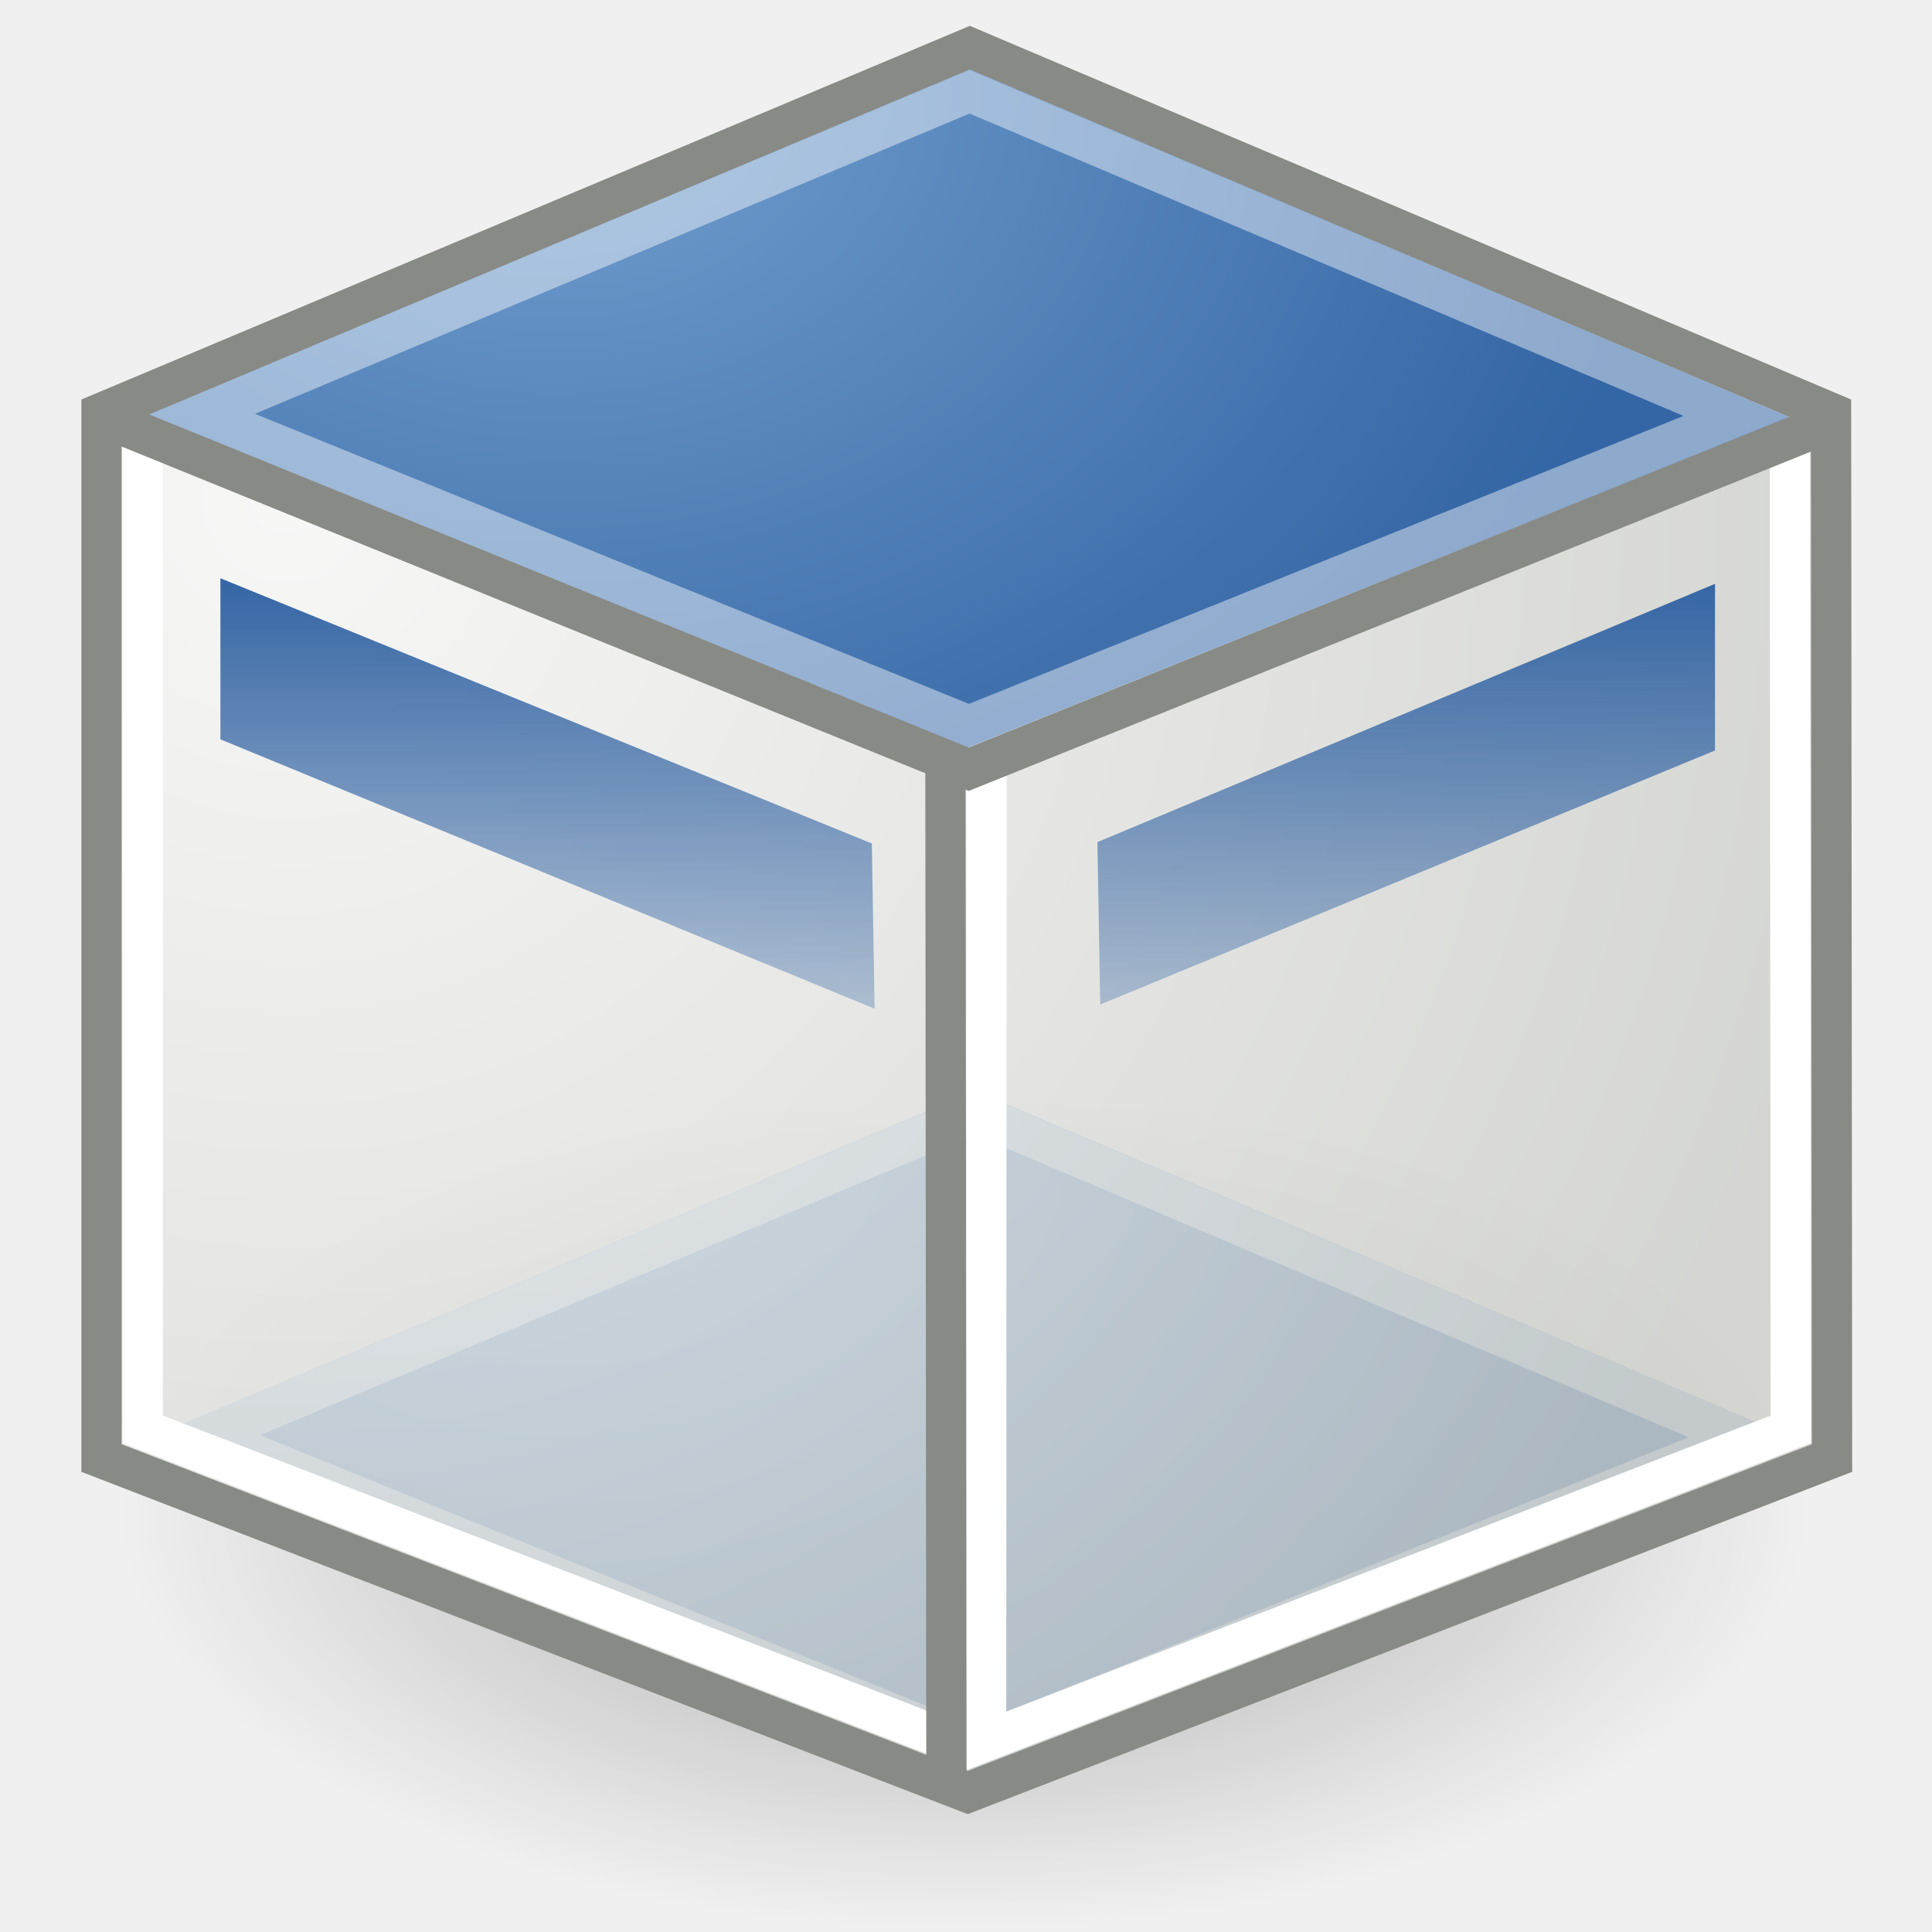
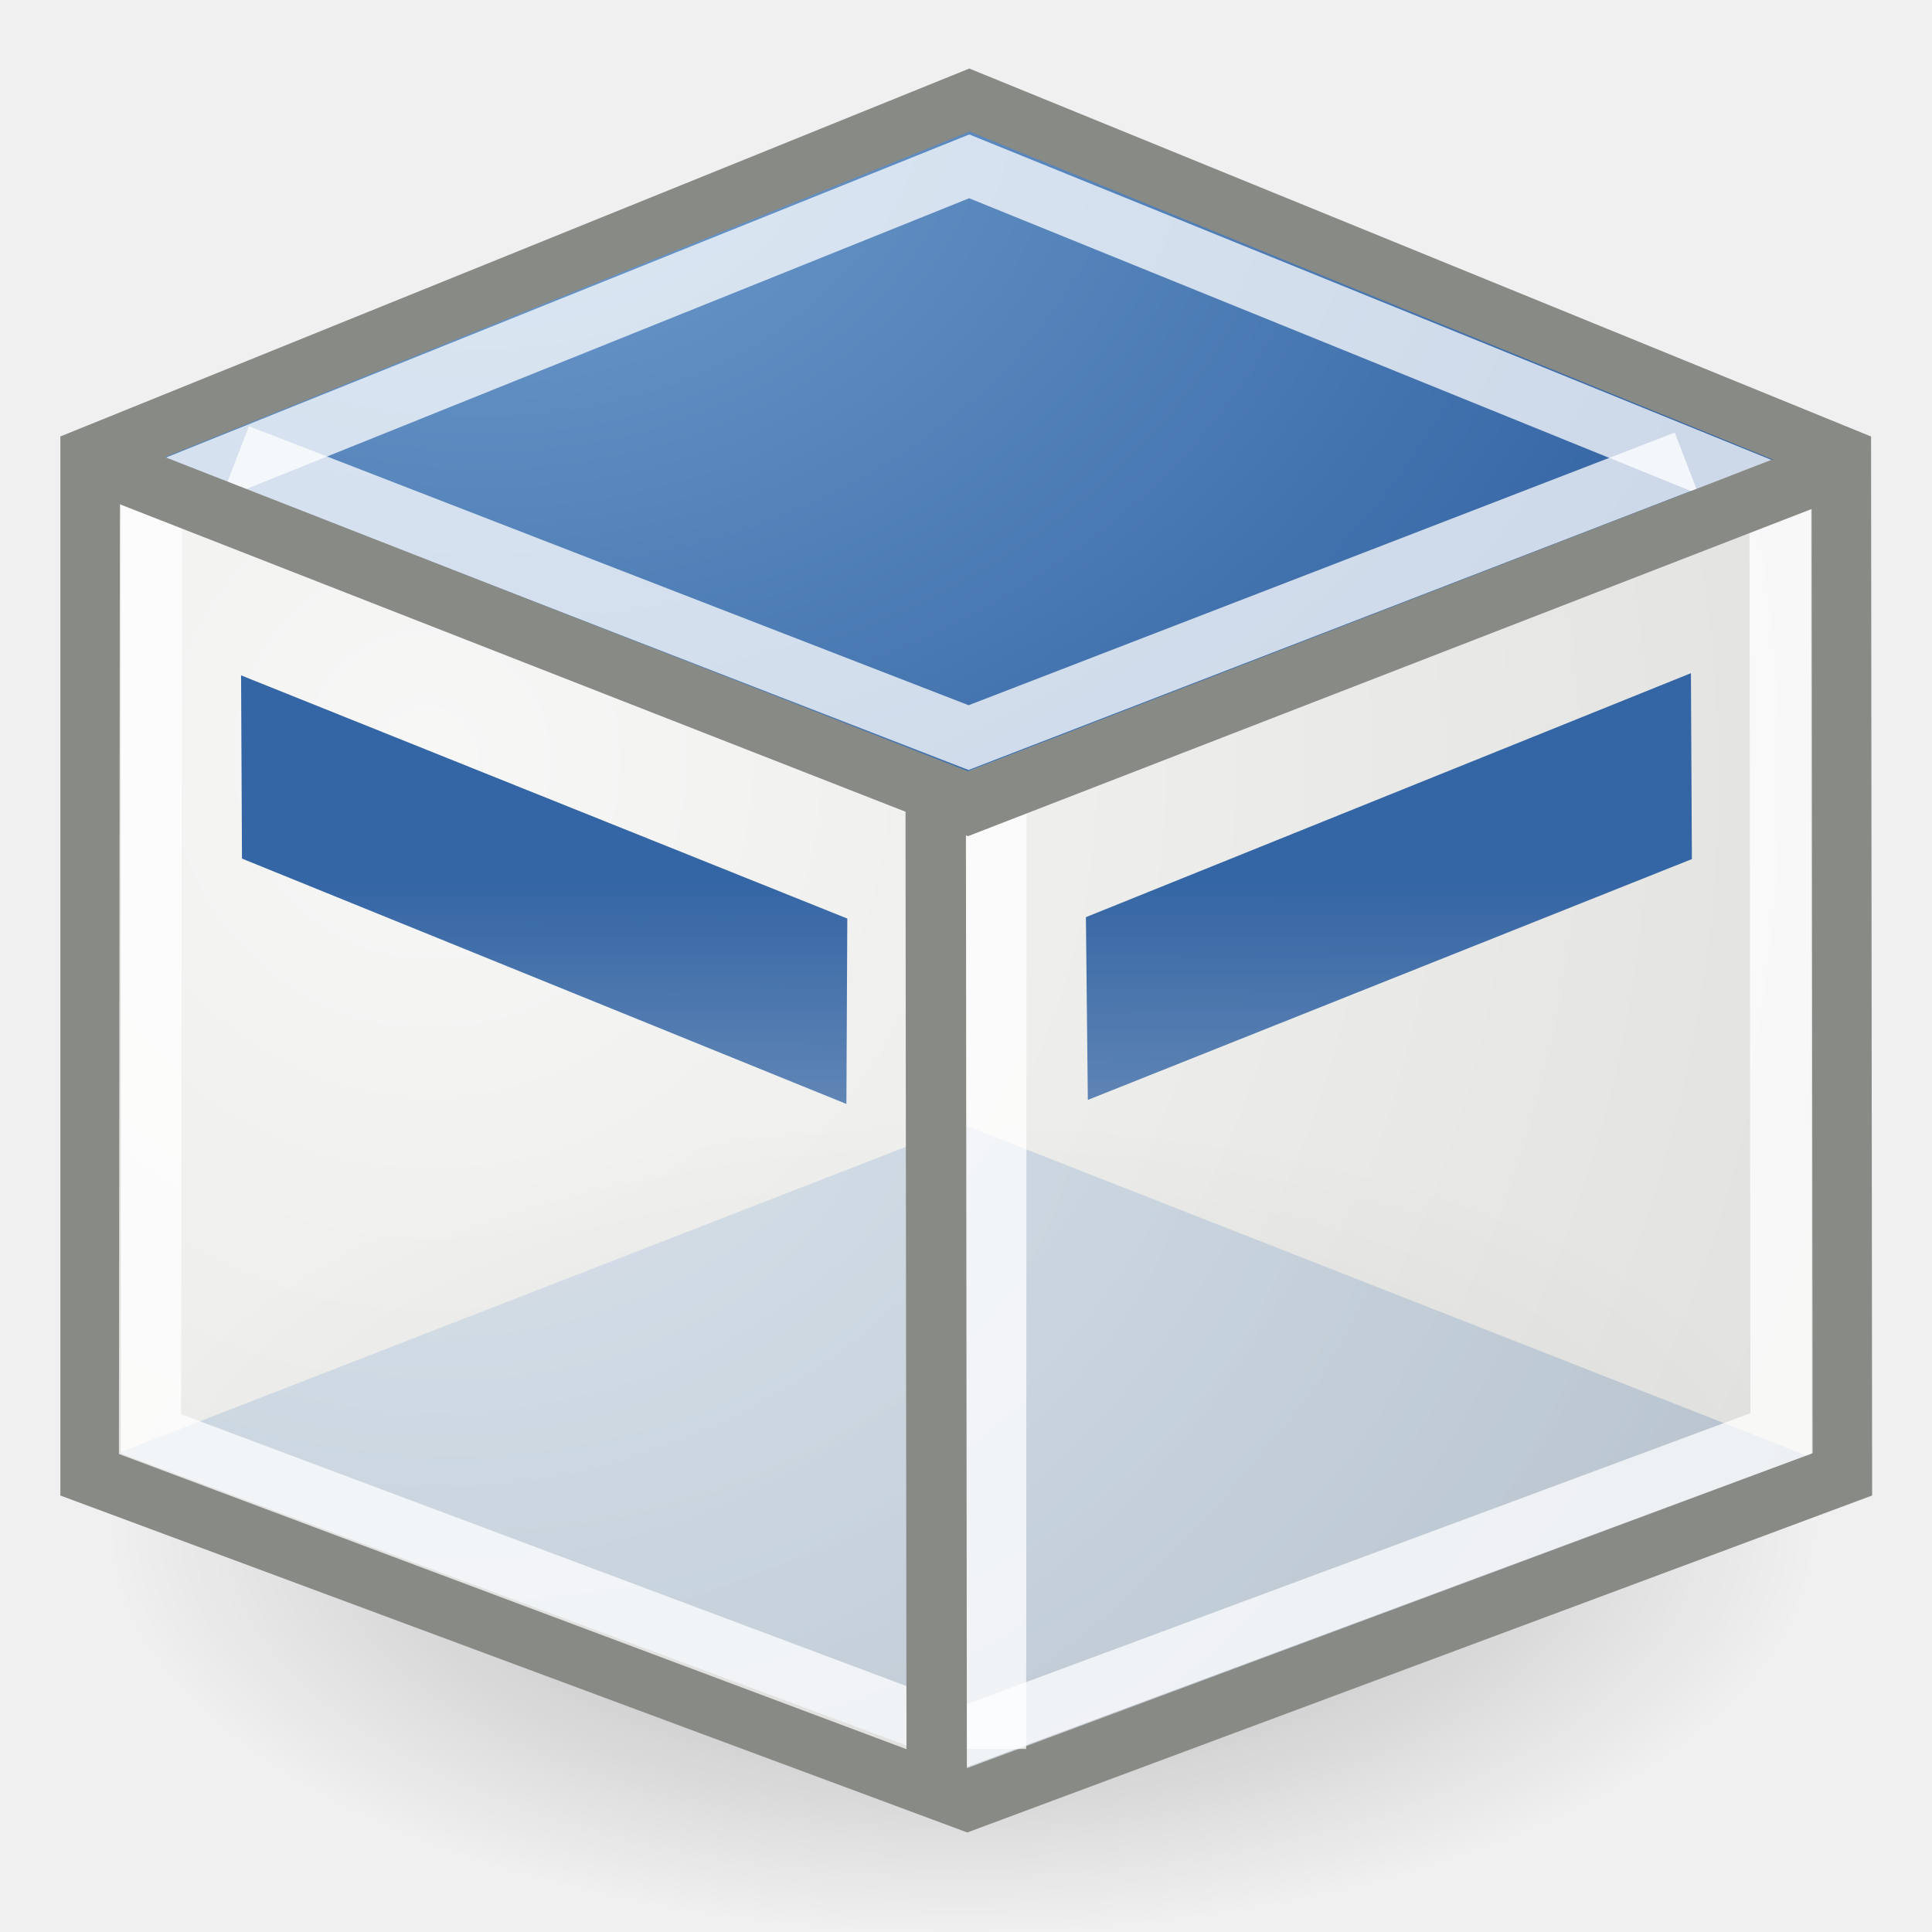
- <svg xmlns="http://www.w3.org/2000/svg" xmlns:xlink="http://www.w3.org/1999/xlink" width="48px" height="48px" id="svg11300">
+ <svg xmlns="http://www.w3.org/2000/svg" xmlns:xlink="http://www.w3.org/1999/xlink" width="32" height="32" id="svg11300" version="1.0">
  <defs id="defs3">
+     <linearGradient id="linearGradient8742">
+       <stop style="stop-color:#729fcf;stop-opacity:1" offset="0" id="stop8744" />
+       <stop style="stop-color:#3465a4;stop-opacity:1" offset="1" id="stop8746" />
+     </linearGradient>
    <linearGradient id="linearGradient4055">
      <stop id="stop4057" offset="0" style="stop-color:#729fcf;stop-opacity:1" />
      <stop id="stop4059" offset="1" style="stop-color:#3465a4;stop-opacity:1" />
    </linearGradient>
    <linearGradient id="linearGradient3153">
      <stop style="stop-color:#f9f9f8;stop-opacity:0.784;" offset="0" id="stop3155" />
      <stop style="stop-color:#cdcfca;stop-opacity:0.784;" offset="1" id="stop3157" />
    </linearGradient>
    <linearGradient id="linearGradient6482">
      <stop style="stop-color:#000000;stop-opacity:1;" offset="0" id="stop6484" />
      <stop style="stop-color:#000000;stop-opacity:0;" offset="1" id="stop6486" />
    </linearGradient>
    <radialGradient xlink:href="#linearGradient6482" id="radialGradient6488" cx="13.03" cy="-7.007" fx="13.03" fy="-7.007" r="18.143" gradientTransform="matrix(1,0,0,0.3954545,0,-4.236042)" gradientUnits="userSpaceOnUse" />
    <linearGradient id="linearGradient2338">
      <stop id="stop2340" offset="0" style="stop-color:#3465a4;stop-opacity:1" />
      <stop id="stop2342" offset="1" style="stop-color:#3465a4;stop-opacity:0" />
    </linearGradient>
    <linearGradient xlink:href="#linearGradient2338" id="linearGradient12425" x1="23.188" y1="33.688" x2="23.188" y2="19.278" gradientUnits="userSpaceOnUse" gradientTransform="matrix(1.120971,0,0,-1.103987,-1.950021,51.55719)" />
    <radialGradient xlink:href="#linearGradient3153" id="radialGradient3159" cx="8.042" cy="13.534" fx="8.042" fy="13.534" r="19.677" gradientTransform="matrix(0.2982341,2.05881,-1.983235,0.2786465,31.50802,-7.955566)" gradientUnits="userSpaceOnUse" />
    <radialGradient xlink:href="#linearGradient4055" id="radialGradient3216" cx="22.884" cy="3.796" fx="22.884" fy="3.796" r="17.312" gradientTransform="matrix(-8.1541755e-3,1.251826,-1.605082,-1.0146326e-2,20.12876,-26.51501)" gradientUnits="userSpaceOnUse" />
    <radialGradient xlink:href="#linearGradient4055" id="radialGradient3672" gradientUnits="userSpaceOnUse" gradientTransform="matrix(-8.0328243e-3,1.251826,-1.581195,-1.0146326e-2,20.12335,-1.140014)" cx="22.884" cy="3.796" fx="22.884" fy="3.796" r="17.312" />
+     <radialGradient xlink:href="#linearGradient6482" id="radialGradient7945" gradientUnits="userSpaceOnUse" gradientTransform="matrix(1,0,0,0.3954545,0,-4.236042)" cx="13.03" cy="-7.007" fx="13.03" fy="-7.007" r="18.143" />
+     <radialGradient xlink:href="#linearGradient3153" id="radialGradient7947" gradientUnits="userSpaceOnUse" gradientTransform="matrix(0.2982341,2.05881,-1.983235,0.2786465,31.50802,-7.955566)" cx="8.042" cy="13.534" fx="8.042" fy="13.534" r="19.677" />
+     <linearGradient xlink:href="#linearGradient2338" id="linearGradient7949" gradientUnits="userSpaceOnUse" gradientTransform="matrix(1.120971,0,0,-1.103987,-1.950021,51.55719)" x1="23.188" y1="33.688" x2="23.188" y2="19.278" />
+     <radialGradient xlink:href="#linearGradient8742" id="radialGradient7953" gradientUnits="userSpaceOnUse" gradientTransform="matrix(-6.3871756e-3,0.9483445,-1.257263,-7.6865439e-3,12.92291,-20.27823)" cx="22.884" cy="3.796" fx="22.884" fy="3.796" r="17.312" />
+     <linearGradient xlink:href="#linearGradient2338" id="linearGradient8731" gradientUnits="userSpaceOnUse" gradientTransform="matrix(1.120971,0,0,-1.103987,-1.950021,51.75719)" x1="23.188" y1="33.688" x2="23.188" y2="19.278" />
+     <radialGradient xlink:href="#linearGradient3153" id="radialGradient8734" gradientUnits="userSpaceOnUse" gradientTransform="matrix(0.2982341,2.05881,-1.983235,0.2786465,31.50802,-7.755566)" cx="8.042" cy="13.534" fx="8.042" fy="13.534" r="19.677" />
+     <radialGradient xlink:href="#linearGradient4055" id="radialGradient8739" gradientUnits="userSpaceOnUse" gradientTransform="matrix(-6.7043343e-3,0.9562509,-1.319693,-7.7506266e-3,12.65739,-4.017235)" cx="22.884" cy="3.796" fx="22.884" fy="3.796" r="17.312" />
  </defs>
  <g id="layer1">
-     <path style="opacity:0.3;fill:url(#radialGradient6488);fill-opacity:1;fill-rule:evenodd;stroke:none;stroke-width:1;stroke-linecap:round;stroke-linejoin:round;stroke-miterlimit:4;stroke-dasharray:none;stroke-dashoffset:0;stroke-opacity:1" id="path5511" d="M 31.173,-7.007 A 18.143,7.175 0 1 1 -5.113,-7.007 A 18.143,7.175 0 1 1 31.173,-7.007 z" transform="matrix(1.156639,0,0,1.445501,8.864018,47.65406)" />
-     <g id="g4442" transform="matrix(1.015107,0,0,1,-0.1717096,0)">
-       <path style="fill:url(#radialGradient3672);fill-opacity:1;fill-rule:evenodd;stroke:none;stroke-width:1px;stroke-linecap:butt;stroke-linejoin:miter;stroke-opacity:1" d="M 3.953,35.672 L 24,43.942 L 44.078,35.735 L 24.029,27.104 L 3.953,35.672 z" id="path3668" />
-       <path style="fill:none;fill-opacity:1;fill-rule:evenodd;stroke:#ffffff;stroke-width:0.993px;stroke-linecap:butt;stroke-linejoin:miter;stroke-opacity:0.537" d="M 24.025,27.654 L 5.246,35.664 L 24.008,43.402 L 42.785,35.72 L 24.025,27.654 z" id="path3670" />
-     </g>
-     <path style="opacity:1;fill:url(#radialGradient3159);fill-opacity:1;fill-rule:evenodd;stroke:#888a85;stroke-width:1;stroke-linecap:butt;stroke-linejoin:miter;stroke-miterlimit:4;stroke-dasharray:none;stroke-dashoffset:0;stroke-opacity:1" d="M 24.094,1.185 L 2.522,10.258 L 2.522,36.225 L 24.044,44.536 L 45.517,36.225 L 45.492,10.258 L 24.094,1.185 z" id="rect2370" />
-     <path style="fill:url(#linearGradient12425);fill-opacity:1;fill-rule:evenodd;stroke:none;stroke-width:1px;stroke-linecap:butt;stroke-linejoin:miter;stroke-opacity:1" d="M 5.476,14.367 L 5.476,18.369 L 21.73,25.062 L 21.66,20.956 L 5.476,14.367 z M 42.609,14.505 L 27.265,20.922 L 27.335,24.958 L 42.609,18.645 L 42.609,14.505 z" id="path11448" />
-     <path id="path18255" d="M 24.509,19.216 L 24.501,43.34" style="fill:none;fill-rule:evenodd;stroke:#ffffff;stroke-width:1;stroke-linecap:butt;stroke-linejoin:miter;stroke-miterlimit:4;stroke-dasharray:none;stroke-opacity:1" />
-     <path style="fill:none;fill-opacity:1;fill-rule:evenodd;stroke:#ffffff;stroke-width:1;stroke-linecap:butt;stroke-linejoin:miter;stroke-miterlimit:4;stroke-dashoffset:0;stroke-opacity:1" d="M 3.546,10.922 L 3.546,35.512 L 24.044,43.43 L 44.493,35.512 L 44.468,10.922" id="path8463" />
-     <path style="fill:none;fill-rule:evenodd;stroke:#888a85;stroke-width:1;stroke-linecap:butt;stroke-linejoin:miter;stroke-miterlimit:4;stroke-dasharray:none;stroke-opacity:1" d="M 23.489,18.875 L 23.514,44.198" id="path9436" />
-     <path style="fill:none;fill-rule:evenodd;stroke:#888a85;stroke-width:1;stroke-linecap:butt;stroke-linejoin:miter;stroke-miterlimit:4;stroke-dasharray:none;stroke-opacity:1" d="M 2.962,10.53 L 24.069,19.111 L 45.333,10.543" id="path8465" />
-     <path style="fill:url(#radialGradient3216);fill-opacity:1;fill-rule:evenodd;stroke:none;stroke-width:1px;stroke-linecap:butt;stroke-linejoin:miter;stroke-opacity:1" d="M 3.714,10.297 L 24.064,18.567 L 44.445,10.36 L 24.093,1.729 L 3.714,10.297 z" id="path2249" />
-     <path style="fill:none;fill-opacity:1;fill-rule:evenodd;stroke:#ffffff;stroke-width:1px;stroke-linecap:butt;stroke-linejoin:miter;stroke-opacity:0.441" d="M 24.089,2.279 L 5.027,10.289 L 24.072,18.027 L 43.133,10.345 L 24.089,2.279 z" id="path4363" />
+     <path style="opacity:0.3;fill:url(#radialGradient7945);fill-opacity:1;fill-rule:evenodd;stroke:none;stroke-width:1;stroke-linecap:round;stroke-linejoin:round;stroke-miterlimit:4;stroke-dasharray:none;stroke-dashoffset:0;stroke-opacity:1" id="path7930" d="M 31.173,-7.007 A 18.143,7.175 0 1 1 -5.113,-7.007 A 18.143,7.175 0 1 1 31.173,-7.007 z" transform="matrix(0.7801525,0,0,0.9383944,5.777632,31.8425)" />
+     <path style="fill:url(#radialGradient8739);fill-opacity:1;fill-rule:evenodd;stroke:none;stroke-width:1px;stroke-linecap:butt;stroke-linejoin:miter;stroke-opacity:1" d="M 1.922,24.081 L 15.916,29.318 L 29.948,24.118 L 15.952,18.627 L 1.922,24.081 z" id="path8737" />
+     <path style="fill:url(#radialGradient8734);fill-opacity:1;fill-rule:evenodd;stroke:#888a85;stroke-width:1;stroke-linecap:butt;stroke-linejoin:miter;stroke-miterlimit:4;stroke-dasharray:none;stroke-dashoffset:0;stroke-opacity:1" d="M 16.054,1.675 L 1.5,7.566 L 1.5,24.423 L 16.021,29.818 L 30.508,24.423 L 30.491,7.566 L 16.054,1.675 z" id="path7932" />
+     <path style="fill:url(#linearGradient8731);fill-opacity:1;fill-rule:evenodd;stroke:none;stroke-width:1px;stroke-linecap:butt;stroke-linejoin:miter;stroke-opacity:1" d="M 3.993,11.186 L 4.008,14.221 L 14.019,18.285 L 14.034,15.214 L 3.993,11.186 z M 28.007,11.15 L 17.986,15.191 L 18.018,18.218 L 28.023,14.229 L 28.007,11.15 z" id="path7934" />
+     <path id="path7936" d="M 16.503,13.308 L 16.497,28.968" style="fill:none;fill-rule:evenodd;stroke:#ffffff;stroke-width:1;stroke-linecap:butt;stroke-linejoin:miter;stroke-miterlimit:4;stroke-dasharray:none;stroke-opacity:0.752" />
+     <path id="path3668" d="M 2.695,7.587 L 16.027,12.781 L 29.395,7.624 L 16.062,2.179 L 2.695,7.587 z" style="fill:url(#radialGradient7953);fill-opacity:1;fill-rule:evenodd;stroke:none;stroke-width:1px;stroke-linecap:butt;stroke-linejoin:miter;stroke-opacity:1" />
+     <path transform="matrix(0.5269764,0,0,0.497,-51.67933,33.35162)" style="fill:none;fill-opacity:1;fill-rule:evenodd;stroke:#ffffff;stroke-width:1.954;stroke-linecap:butt;stroke-linejoin:miter;stroke-miterlimit:4;stroke-dashoffset:0;stroke-opacity:0.752" d="M 128.531,-61.562 L 102.812,-50.594 L 102.783,-19.312 L 128.261,-9.187 L 154.062,-19.344 L 154.031,-50.594 L 128.531,-61.562 z" id="path7938" />
+     <path style="fill:none;fill-rule:evenodd;stroke:#888a85;stroke-width:1;stroke-linecap:butt;stroke-linejoin:miter;stroke-miterlimit:4;stroke-dasharray:none;stroke-opacity:1" d="M 15.498,13.231 L 15.515,29.67" id="path7940" />
+     <path id="path17284" d="M 3.943,7.526 L 16.043,12.217 L 27.919,7.631" style="fill:none;fill-rule:evenodd;stroke:#ffffff;stroke-width:1;stroke-linecap:butt;stroke-linejoin:miter;stroke-miterlimit:4;stroke-dasharray:none;stroke-opacity:0.752" />
+     <path style="fill:none;fill-rule:evenodd;stroke:#888a85;stroke-width:1;stroke-linecap:butt;stroke-linejoin:miter;stroke-miterlimit:4;stroke-dasharray:none;stroke-opacity:1" d="M 1.797,7.742 L 16.034,13.313 L 30.376,7.751" id="path7943" />
  </g>
</svg>
